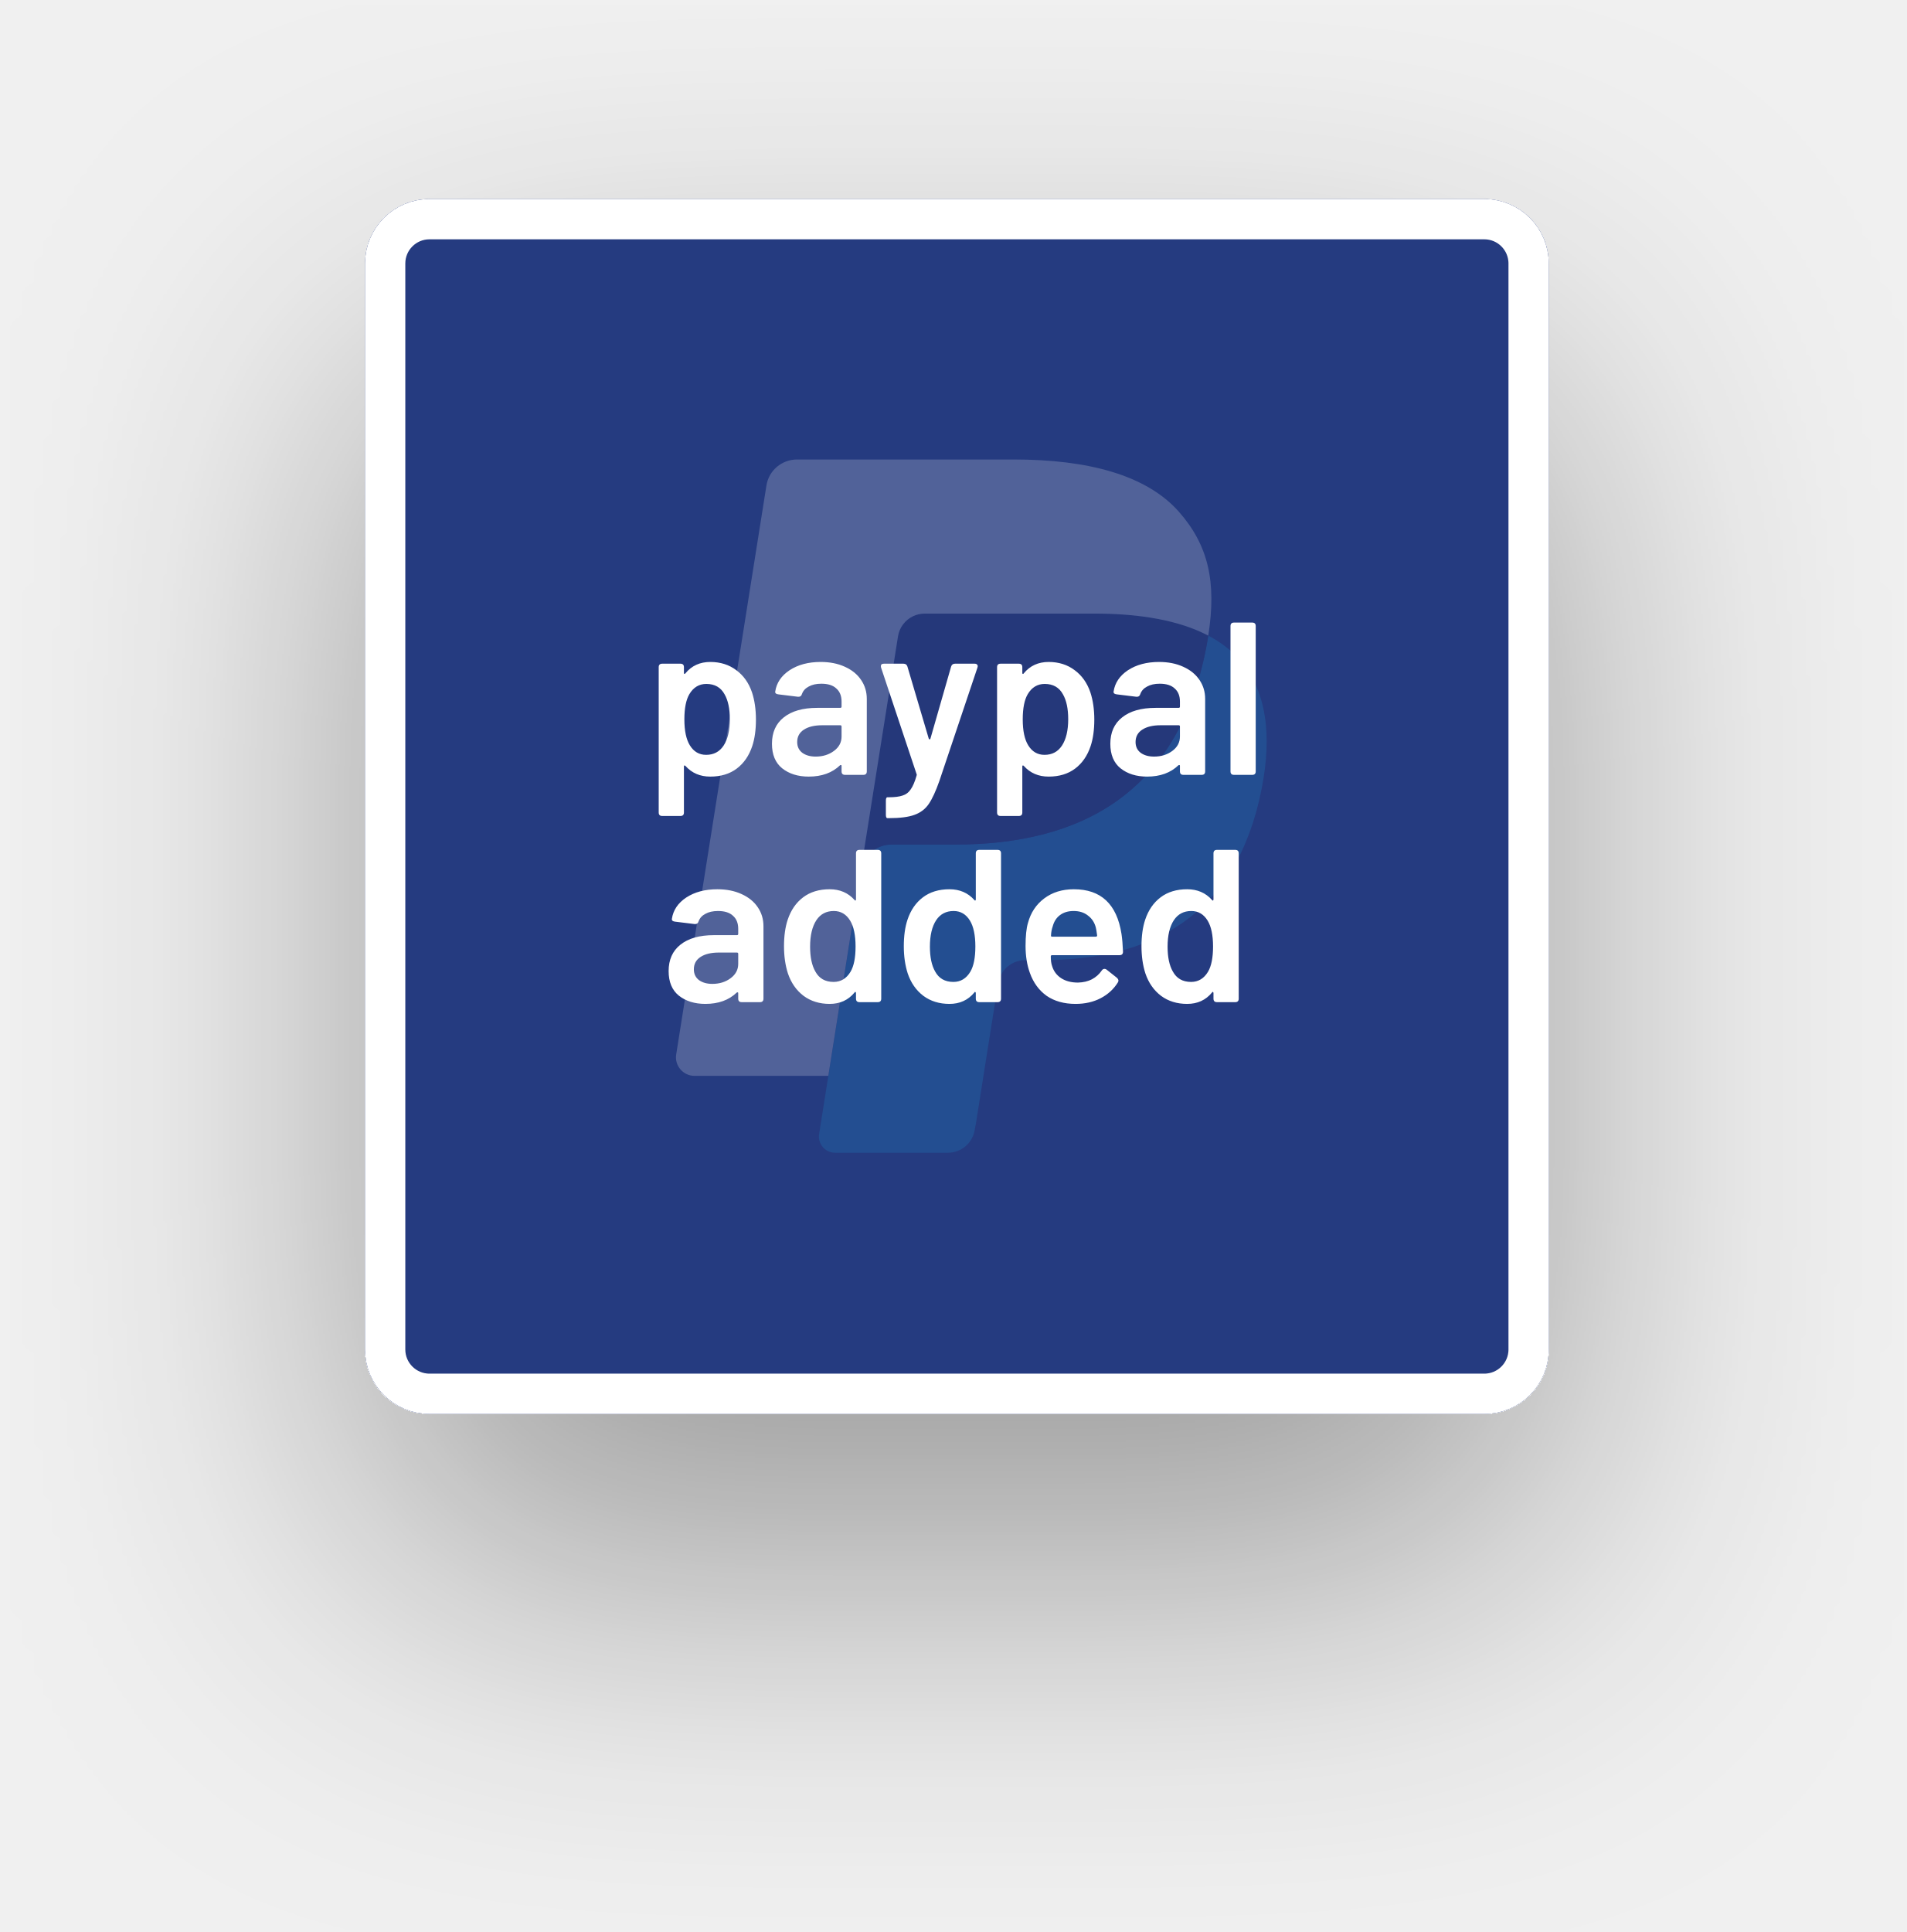
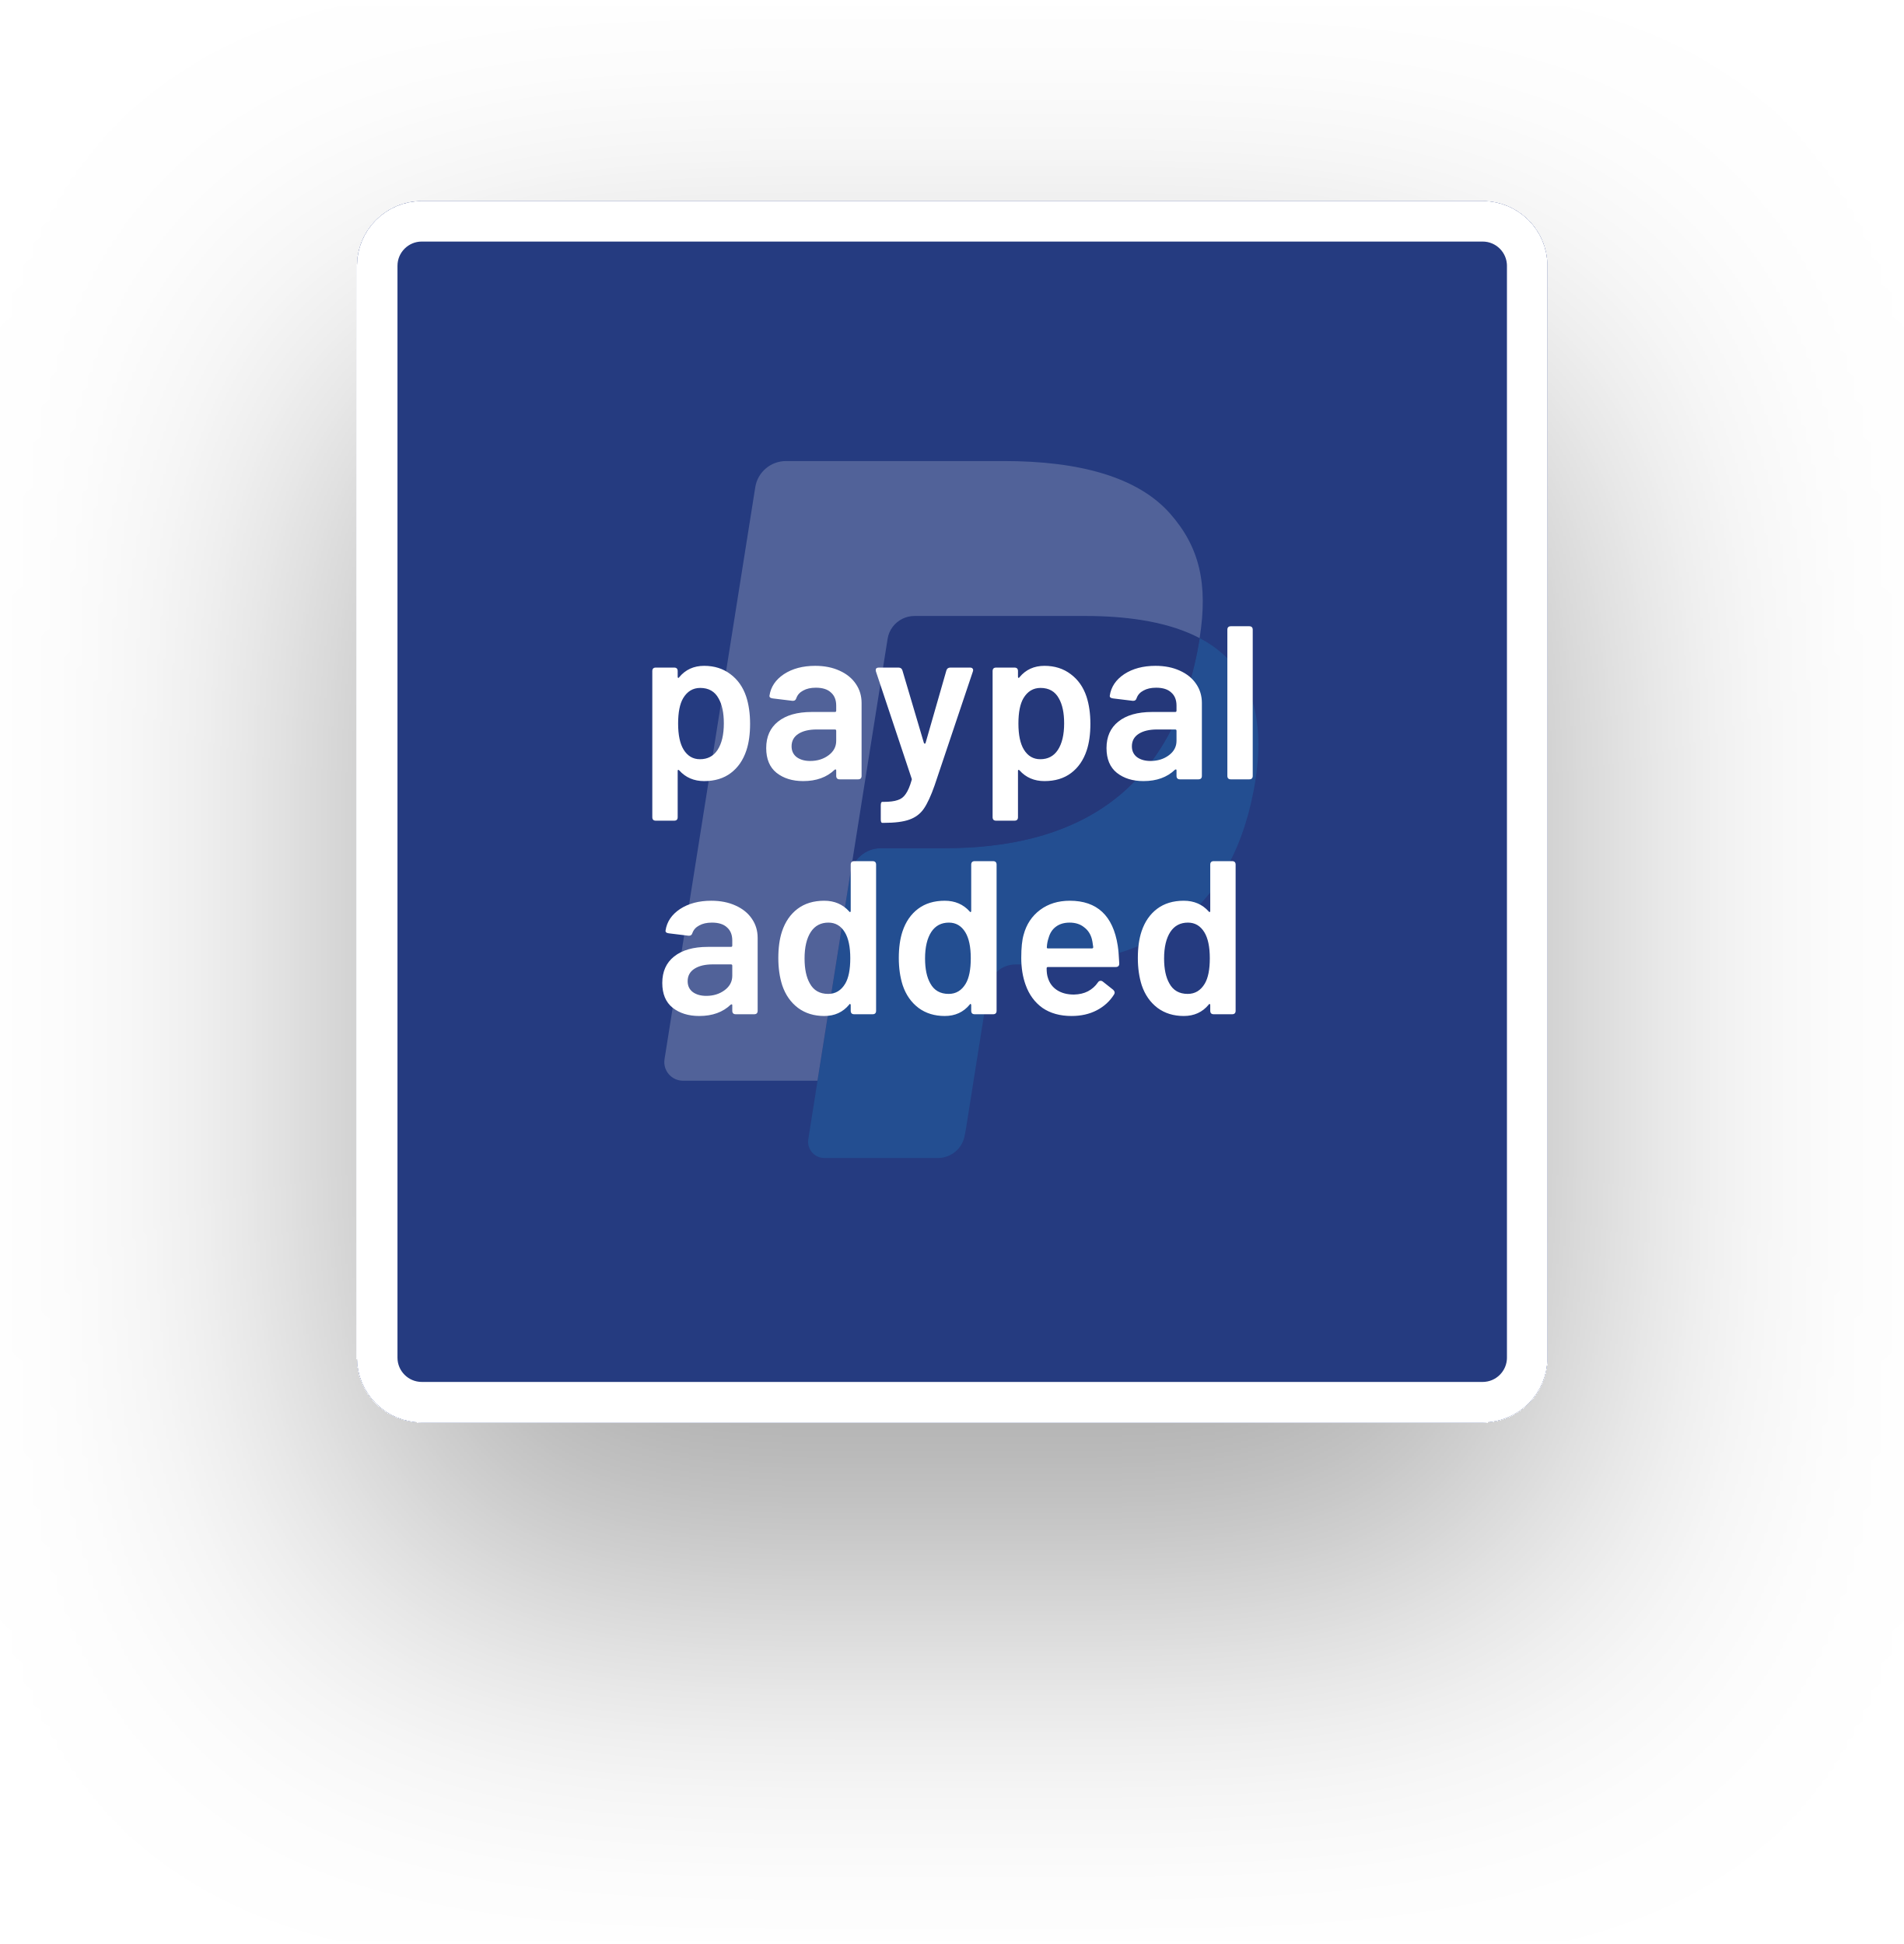
- <svg xmlns="http://www.w3.org/2000/svg" width="151" height="153" viewBox="0 0 151 153" fill="none">
-   <g filter="url(#filter0_d_2971_49049)">
-     <g clip-path="url(#clip0_2971_49049)">
-       <rect x="28.912" y="15.762" width="93.756" height="96.21" rx="5.104" fill="#253B80" />
-       <g opacity="0.2" clip-path="url(#clip1_2971_49049)">
-         <path d="M66.826 89.429L67.783 83.385L65.652 83.336H55.477L62.548 38.739C62.57 38.604 62.641 38.478 62.746 38.389C62.85 38.3 62.983 38.251 63.123 38.251H80.28C85.976 38.251 89.907 39.43 91.959 41.757C92.921 42.848 93.534 43.989 93.83 45.245C94.141 46.562 94.147 48.135 93.843 50.055L93.821 50.195V51.425L94.783 51.967C95.594 52.394 96.238 52.884 96.731 53.444C97.555 54.377 98.087 55.564 98.312 56.97C98.544 58.416 98.467 60.138 98.087 62.086C97.648 64.327 96.938 66.279 95.98 67.877C95.098 69.349 93.975 70.57 92.641 71.516C91.368 72.414 89.856 73.097 88.145 73.533C86.488 73.963 84.599 74.179 82.526 74.179H81.191C80.236 74.179 79.309 74.521 78.581 75.134C77.851 75.76 77.368 76.615 77.22 77.55L77.119 78.094L75.429 88.746L75.352 89.138C75.332 89.261 75.297 89.323 75.246 89.365C75.2 89.403 75.135 89.429 75.07 89.429H66.826Z" fill="#253B80" />
-         <path d="M95.7 50.336C95.649 50.662 95.591 50.995 95.525 51.337C93.262 62.891 85.521 66.883 75.635 66.883H70.601C69.391 66.883 68.373 67.756 68.184 68.942L65.607 85.2L64.877 89.808C64.755 90.587 65.358 91.289 66.148 91.289H75.077C76.134 91.289 77.032 90.525 77.198 89.488L77.286 89.037L78.967 78.426L79.075 77.844C79.24 76.803 80.14 76.039 81.197 76.039H82.532C91.182 76.039 97.954 72.546 99.933 62.438C100.76 58.215 100.332 54.69 98.144 52.21C97.482 51.462 96.661 50.842 95.7 50.336Z" fill="#179BD7" />
-         <path d="M93.335 49.398C92.989 49.298 92.632 49.207 92.266 49.125C91.899 49.045 91.522 48.974 91.134 48.912C89.777 48.694 88.29 48.59 86.697 48.59H73.249C72.918 48.59 72.603 48.664 72.321 48.799C71.701 49.096 71.24 49.68 71.129 50.395L68.268 68.417L68.186 68.943C68.374 67.756 69.393 66.883 70.602 66.883H75.636C85.522 66.883 93.263 62.89 95.526 51.337C95.594 50.995 95.65 50.662 95.702 50.336C95.129 50.034 94.509 49.776 93.841 49.556C93.677 49.501 93.507 49.449 93.335 49.398Z" fill="#222D65" />
-         <path d="M71.125 50.395C71.236 49.68 71.697 49.096 72.317 48.801C72.601 48.666 72.913 48.592 73.245 48.592H86.693C88.286 48.592 89.773 48.695 91.13 48.914C91.518 48.976 91.895 49.047 92.262 49.127C92.628 49.209 92.985 49.3 93.331 49.4C93.502 49.45 93.673 49.503 93.839 49.556C94.507 49.776 95.127 50.036 95.699 50.337C96.373 46.066 95.694 43.159 93.373 40.527C90.814 37.629 86.195 36.388 80.285 36.388H63.127C61.92 36.388 60.89 37.261 60.704 38.449L53.557 83.505C53.416 84.396 54.108 85.2 55.011 85.2H65.604L68.264 68.417L71.125 50.395Z" fill="white" />
+ <svg xmlns="http://www.w3.org/2000/svg" width="235" height="240" viewBox="0 0 235 240" fill="none">
+   <rect width="235" height="240" fill="#4D4D4D" />
+   <rect x="-533.915" y="-437.5" width="785" height="693" rx="4.5" fill="white" />
+   <g filter="url(#filter0_d_1780_31329)">
+     <g clip-path="url(#clip0_1780_31329)">
+       <rect x="-175.196" y="20.642" width="146.94" height="150.787" rx="8" fill="#0D7CFF" />
+     </g>
+     <rect x="-172.696" y="23.142" width="141.94" height="145.787" rx="5.5" stroke="white" stroke-width="5" />
+   </g>
+   <g filter="url(#filter1_d_1780_31329)">
+     <g clip-path="url(#clip1_1780_31329)">
+       <rect x="44.06" y="24.822" width="146.94" height="150.787" rx="8" fill="#253B80" />
+       <g opacity="0.2">
+         <path d="M102.822 140.049L104.321 130.577L100.981 130.5H85.033L96.116 60.604C96.151 60.393 96.262 60.196 96.426 60.056C96.589 59.917 96.799 59.84 97.016 59.84H123.907C132.834 59.84 138.995 61.688 142.211 65.334C143.719 67.045 144.68 68.833 145.144 70.8C145.631 72.865 145.64 75.331 145.164 78.34L145.13 78.559V80.487L146.638 81.336C147.908 82.006 148.917 82.773 149.691 83.652C150.981 85.114 151.815 86.974 152.168 89.178C152.532 91.445 152.411 94.142 151.815 97.196C151.127 100.709 150.015 103.768 148.512 106.272C147.131 108.578 145.37 110.492 143.281 111.974C141.285 113.383 138.914 114.452 136.234 115.137C133.637 115.809 130.675 116.149 127.427 116.149H125.334C123.838 116.149 122.385 116.685 121.244 117.646C120.1 118.627 119.343 119.967 119.111 121.432L118.953 122.285L116.304 138.98L116.184 139.593C116.152 139.787 116.098 139.884 116.017 139.949C115.946 140.009 115.843 140.049 115.742 140.049H102.822Z" fill="#253B80" />
+         <path d="M148.074 78.781C147.994 79.291 147.902 79.813 147.799 80.349C144.253 98.458 132.121 104.714 116.626 104.714H108.736C106.841 104.714 105.244 106.083 104.949 107.942L100.91 133.422L99.766 140.644C99.574 141.865 100.52 142.965 101.758 142.965H115.751C117.408 142.965 118.816 141.768 119.077 140.142L119.214 139.435L121.849 122.806L122.018 121.894C122.276 120.263 123.687 119.065 125.344 119.065H127.436C140.993 119.065 151.606 113.59 154.708 97.748C156.004 91.13 155.333 85.604 151.904 81.718C150.867 80.546 149.579 79.573 148.074 78.781Z" fill="#179BD7" />
+         <path d="M144.366 77.31C143.824 77.154 143.265 77.011 142.691 76.883C142.115 76.757 141.525 76.646 140.917 76.549C138.79 76.207 136.459 76.044 133.962 76.044H112.885C112.367 76.044 111.873 76.161 111.432 76.372C110.46 76.837 109.738 77.752 109.563 78.873L105.079 107.119L104.95 107.943C105.245 106.084 106.842 104.715 108.737 104.715H116.627C132.122 104.715 144.254 98.456 147.8 80.35C147.906 79.814 147.995 79.292 148.075 78.782C147.178 78.308 146.206 77.903 145.16 77.558C144.902 77.473 144.635 77.39 144.366 77.31Z" fill="#222D65" />
+         <path d="M109.554 78.872C109.729 77.751 110.452 76.836 111.424 76.374C111.868 76.163 112.358 76.046 112.877 76.046H133.954C136.451 76.046 138.781 76.209 140.908 76.551C141.516 76.648 142.107 76.759 142.683 76.885C143.256 77.013 143.815 77.155 144.357 77.312C144.627 77.392 144.893 77.475 145.154 77.557C146.201 77.902 147.172 78.31 148.07 78.781C149.125 72.088 148.061 67.532 144.423 63.406C140.412 58.864 133.174 56.919 123.911 56.919H97.021C95.129 56.919 93.515 58.288 93.222 60.15L82.022 130.764C81.801 132.161 82.885 133.422 84.301 133.422H100.902L105.071 107.118L109.554 78.872Z" fill="white" />
      </g>
-       <rect x="97.568" y="138.724" width="246.335" height="65.712" transform="rotate(-50.9604 97.5684 138.724)" fill="white" fill-opacity="0.17" />
-       <path d="M59.563 54.834C59.769 55.466 59.873 56.184 59.873 56.987C59.873 57.803 59.775 58.504 59.58 59.089C59.327 59.847 58.919 60.439 58.357 60.864C57.794 61.289 57.093 61.501 56.255 61.501C55.451 61.501 54.796 61.22 54.291 60.657C54.268 60.623 54.239 60.611 54.205 60.623C54.182 60.623 54.17 60.645 54.17 60.691V64.344C54.17 64.527 54.079 64.619 53.895 64.619H52.448C52.264 64.619 52.172 64.527 52.172 64.344V52.836C52.172 52.652 52.264 52.56 52.448 52.56H53.895C54.079 52.56 54.17 52.652 54.17 52.836V53.284C54.17 53.33 54.182 53.358 54.205 53.37C54.239 53.381 54.268 53.364 54.291 53.318C54.785 52.721 55.44 52.422 56.255 52.422C57.059 52.422 57.748 52.641 58.322 53.077C58.897 53.502 59.31 54.088 59.563 54.834ZM57.306 59.055C57.639 58.55 57.805 57.849 57.805 56.953C57.805 56.126 57.668 55.471 57.392 54.989C57.093 54.438 56.611 54.162 55.945 54.162C55.371 54.162 54.923 54.432 54.601 54.972C54.337 55.42 54.205 56.086 54.205 56.97C54.205 57.866 54.349 58.55 54.636 59.02C54.946 59.526 55.376 59.778 55.928 59.778C56.525 59.778 56.984 59.537 57.306 59.055ZM65.001 52.422C65.725 52.422 66.362 52.549 66.913 52.801C67.476 53.054 67.907 53.404 68.205 53.852C68.504 54.289 68.653 54.788 68.653 55.351V61.088C68.653 61.271 68.561 61.363 68.378 61.363H66.931C66.747 61.363 66.655 61.271 66.655 61.088V60.657C66.655 60.611 66.644 60.588 66.621 60.588C66.597 60.577 66.569 60.582 66.534 60.605C65.914 61.203 65.087 61.501 64.054 61.501C63.204 61.501 62.503 61.283 61.952 60.846C61.412 60.41 61.142 59.761 61.142 58.9C61.142 58.004 61.452 57.309 62.072 56.815C62.704 56.31 63.589 56.057 64.725 56.057H66.552C66.621 56.057 66.655 56.023 66.655 55.954V55.558C66.655 55.11 66.517 54.765 66.242 54.524C65.977 54.271 65.581 54.145 65.053 54.145C64.651 54.145 64.318 54.22 64.054 54.369C63.789 54.507 63.611 54.702 63.52 54.955C63.474 55.115 63.37 55.19 63.209 55.179L61.659 54.989C61.567 54.978 61.498 54.955 61.452 54.92C61.406 54.874 61.389 54.823 61.401 54.765C61.504 54.076 61.883 53.513 62.538 53.077C63.204 52.641 64.025 52.422 65.001 52.422ZM64.605 59.916C65.168 59.916 65.65 59.767 66.052 59.468C66.454 59.17 66.655 58.791 66.655 58.331V57.539C66.655 57.47 66.621 57.435 66.552 57.435H65.122C64.513 57.435 64.031 57.55 63.675 57.78C63.319 58.01 63.141 58.337 63.141 58.762C63.141 59.13 63.278 59.417 63.554 59.623C63.83 59.819 64.18 59.916 64.605 59.916ZM70.285 64.791C70.205 64.791 70.165 64.7 70.165 64.516V63.413C70.165 63.23 70.205 63.138 70.285 63.138H70.388C70.859 63.138 71.227 63.092 71.491 63C71.755 62.919 71.968 62.759 72.128 62.517C72.301 62.276 72.456 61.915 72.594 61.432C72.617 61.375 72.617 61.329 72.594 61.294L69.785 52.87C69.774 52.836 69.768 52.795 69.768 52.75C69.768 52.623 69.849 52.56 70.009 52.56H71.56C71.721 52.56 71.824 52.635 71.87 52.784L73.558 58.486C73.581 58.532 73.604 58.555 73.627 58.555C73.662 58.555 73.685 58.532 73.696 58.486L75.333 52.784C75.379 52.635 75.482 52.56 75.643 52.56H77.193C77.297 52.56 77.365 52.589 77.4 52.646C77.446 52.692 77.452 52.767 77.417 52.87L74.402 61.846C74.115 62.661 73.834 63.27 73.558 63.672C73.283 64.074 72.904 64.361 72.421 64.533C71.95 64.705 71.278 64.791 70.406 64.791H70.285ZM86.363 54.834C86.569 55.466 86.673 56.184 86.673 56.987C86.673 57.803 86.575 58.504 86.38 59.089C86.127 59.847 85.719 60.439 85.157 60.864C84.594 61.289 83.893 61.501 83.055 61.501C82.251 61.501 81.596 61.22 81.091 60.657C81.068 60.623 81.039 60.611 81.005 60.623C80.982 60.623 80.971 60.645 80.971 60.691V64.344C80.971 64.527 80.879 64.619 80.695 64.619H79.248C79.064 64.619 78.972 64.527 78.972 64.344V52.836C78.972 52.652 79.064 52.56 79.248 52.56H80.695C80.879 52.56 80.971 52.652 80.971 52.836V53.284C80.971 53.33 80.982 53.358 81.005 53.37C81.039 53.381 81.068 53.364 81.091 53.318C81.585 52.721 82.24 52.422 83.055 52.422C83.859 52.422 84.548 52.641 85.122 53.077C85.697 53.502 86.11 54.088 86.363 54.834ZM84.106 59.055C84.439 58.55 84.606 57.849 84.606 56.953C84.606 56.126 84.468 55.471 84.192 54.989C83.893 54.438 83.411 54.162 82.745 54.162C82.171 54.162 81.723 54.432 81.401 54.972C81.137 55.42 81.005 56.086 81.005 56.97C81.005 57.866 81.148 58.55 81.436 59.02C81.746 59.526 82.176 59.778 82.728 59.778C83.325 59.778 83.784 59.537 84.106 59.055ZM91.801 52.422C92.525 52.422 93.162 52.549 93.713 52.801C94.276 53.054 94.707 53.404 95.005 53.852C95.304 54.289 95.453 54.788 95.453 55.351V61.088C95.453 61.271 95.362 61.363 95.178 61.363H93.731C93.547 61.363 93.455 61.271 93.455 61.088V60.657C93.455 60.611 93.444 60.588 93.421 60.588C93.398 60.577 93.369 60.582 93.334 60.605C92.714 61.203 91.887 61.501 90.854 61.501C90.004 61.501 89.303 61.283 88.752 60.846C88.212 60.41 87.942 59.761 87.942 58.9C87.942 58.004 88.252 57.309 88.873 56.815C89.504 56.31 90.388 56.057 91.525 56.057H93.352C93.421 56.057 93.455 56.023 93.455 55.954V55.558C93.455 55.11 93.317 54.765 93.042 54.524C92.777 54.271 92.381 54.145 91.853 54.145C91.451 54.145 91.118 54.22 90.854 54.369C90.59 54.507 90.412 54.702 90.32 54.955C90.274 55.115 90.17 55.19 90.01 55.179L88.459 54.989C88.367 54.978 88.298 54.955 88.252 54.92C88.206 54.874 88.189 54.823 88.201 54.765C88.304 54.076 88.683 53.513 89.338 53.077C90.004 52.641 90.825 52.422 91.801 52.422ZM91.405 59.916C91.968 59.916 92.45 59.767 92.852 59.468C93.254 59.17 93.455 58.791 93.455 58.331V57.539C93.455 57.47 93.421 57.435 93.352 57.435H91.922C91.313 57.435 90.831 57.55 90.475 57.78C90.119 58.01 89.941 58.337 89.941 58.762C89.941 59.13 90.078 59.417 90.354 59.623C90.63 59.819 90.98 59.916 91.405 59.916ZM97.735 61.363C97.552 61.363 97.46 61.271 97.46 61.088V49.58C97.46 49.396 97.552 49.304 97.735 49.304H99.183C99.366 49.304 99.458 49.396 99.458 49.58V61.088C99.458 61.271 99.366 61.363 99.183 61.363H97.735ZM56.816 70.422C57.54 70.422 58.177 70.549 58.729 70.801C59.291 71.054 59.722 71.404 60.021 71.852C60.319 72.289 60.469 72.788 60.469 73.351V79.088C60.469 79.271 60.377 79.363 60.193 79.363H58.746C58.562 79.363 58.47 79.271 58.47 79.088V78.657C58.47 78.611 58.459 78.588 58.436 78.588C58.413 78.577 58.384 78.582 58.35 78.605C57.73 79.203 56.903 79.501 55.869 79.501C55.019 79.501 54.318 79.283 53.767 78.847C53.227 78.41 52.958 77.761 52.958 76.9C52.958 76.004 53.268 75.309 53.888 74.815C54.519 74.31 55.404 74.057 56.541 74.057H58.367C58.436 74.057 58.47 74.023 58.47 73.954V73.558C58.47 73.11 58.332 72.765 58.057 72.524C57.793 72.271 57.396 72.145 56.868 72.145C56.466 72.145 56.133 72.22 55.869 72.369C55.605 72.507 55.427 72.702 55.335 72.955C55.289 73.115 55.185 73.19 55.025 73.179L53.474 72.989C53.382 72.978 53.313 72.955 53.268 72.92C53.222 72.874 53.204 72.823 53.216 72.765C53.319 72.076 53.698 71.513 54.353 71.077C55.019 70.641 55.84 70.422 56.816 70.422ZM56.42 77.916C56.983 77.916 57.465 77.767 57.867 77.468C58.269 77.17 58.47 76.791 58.47 76.331V75.539C58.47 75.47 58.436 75.435 58.367 75.435H56.937C56.328 75.435 55.846 75.55 55.49 75.78C55.134 76.01 54.956 76.337 54.956 76.762C54.956 77.129 55.094 77.417 55.369 77.623C55.645 77.819 55.995 77.916 56.42 77.916ZM67.798 67.58C67.798 67.396 67.89 67.304 68.074 67.304H69.521C69.705 67.304 69.797 67.396 69.797 67.58V79.088C69.797 79.271 69.705 79.363 69.521 79.363H68.074C67.89 79.363 67.798 79.271 67.798 79.088V78.64C67.798 78.594 67.781 78.565 67.746 78.554C67.724 78.542 67.701 78.559 67.678 78.605C67.184 79.203 66.529 79.501 65.714 79.501C64.91 79.501 64.221 79.289 63.646 78.864C63.072 78.427 62.659 77.836 62.406 77.089C62.199 76.446 62.096 75.728 62.096 74.936C62.096 74.12 62.194 73.42 62.389 72.834C62.642 72.076 63.049 71.485 63.612 71.06C64.175 70.635 64.875 70.422 65.714 70.422C66.518 70.422 67.172 70.704 67.678 71.266C67.701 71.301 67.724 71.318 67.746 71.318C67.781 71.307 67.798 71.278 67.798 71.232V67.58ZM67.368 76.951C67.632 76.504 67.764 75.837 67.764 74.953C67.764 74.057 67.62 73.374 67.333 72.903C67.023 72.398 66.592 72.145 66.041 72.145C65.444 72.145 64.984 72.386 64.663 72.868C64.33 73.374 64.163 74.075 64.163 74.97C64.163 75.797 64.301 76.452 64.577 76.934C64.875 77.486 65.358 77.761 66.024 77.761C66.598 77.761 67.046 77.491 67.368 76.951ZM77.287 67.58C77.287 67.396 77.379 67.304 77.562 67.304H79.01C79.193 67.304 79.285 67.396 79.285 67.58V79.088C79.285 79.271 79.193 79.363 79.01 79.363H77.562C77.379 79.363 77.287 79.271 77.287 79.088V78.64C77.287 78.594 77.269 78.565 77.235 78.554C77.212 78.542 77.189 78.559 77.166 78.605C76.672 79.203 76.018 79.501 75.202 79.501C74.398 79.501 73.709 79.289 73.135 78.864C72.561 78.427 72.147 77.836 71.895 77.089C71.688 76.446 71.585 75.728 71.585 74.936C71.585 74.12 71.682 73.42 71.877 72.834C72.13 72.076 72.538 71.485 73.1 71.06C73.663 70.635 74.364 70.422 75.202 70.422C76.006 70.422 76.661 70.704 77.166 71.266C77.189 71.301 77.212 71.318 77.235 71.318C77.269 71.307 77.287 71.278 77.287 71.232V67.58ZM76.856 76.951C77.12 76.504 77.252 75.837 77.252 74.953C77.252 74.057 77.109 73.374 76.822 72.903C76.511 72.398 76.081 72.145 75.53 72.145C74.932 72.145 74.473 72.386 74.151 72.868C73.818 73.374 73.652 74.075 73.652 74.97C73.652 75.797 73.79 76.452 74.065 76.934C74.364 77.486 74.846 77.761 75.512 77.761C76.087 77.761 76.534 77.491 76.856 76.951ZM85.38 77.813C85.805 77.801 86.172 77.715 86.482 77.554C86.804 77.382 87.062 77.152 87.258 76.865C87.315 76.773 87.39 76.728 87.482 76.728C87.539 76.728 87.591 76.745 87.637 76.779L88.464 77.434C88.544 77.514 88.584 77.589 88.584 77.658C88.584 77.704 88.567 77.755 88.532 77.813C88.199 78.341 87.746 78.755 87.171 79.053C86.597 79.352 85.937 79.501 85.19 79.501C84.283 79.501 83.519 79.289 82.899 78.864C82.29 78.427 81.848 77.824 81.573 77.055C81.343 76.423 81.228 75.711 81.228 74.919C81.228 74.126 81.291 73.517 81.418 73.093C81.636 72.277 82.067 71.628 82.71 71.146C83.353 70.663 84.134 70.422 85.052 70.422C87.2 70.422 88.458 71.6 88.825 73.954C88.883 74.333 88.923 74.804 88.946 75.367C88.946 75.55 88.854 75.642 88.67 75.642H83.33C83.261 75.642 83.226 75.677 83.226 75.746C83.226 76.056 83.261 76.308 83.33 76.504C83.456 76.917 83.697 77.239 84.053 77.468C84.409 77.698 84.852 77.813 85.38 77.813ZM85.035 72.145C84.599 72.145 84.237 72.254 83.95 72.472C83.674 72.679 83.485 72.972 83.382 73.351C83.301 73.581 83.255 73.822 83.244 74.075C83.232 74.143 83.261 74.178 83.33 74.178H86.793C86.861 74.178 86.896 74.143 86.896 74.075C86.85 73.73 86.816 73.523 86.793 73.454C86.689 73.052 86.482 72.737 86.172 72.507C85.874 72.266 85.495 72.145 85.035 72.145ZM96.112 67.58C96.112 67.396 96.204 67.304 96.388 67.304H97.835C98.019 67.304 98.111 67.396 98.111 67.58V79.088C98.111 79.271 98.019 79.363 97.835 79.363H96.388C96.204 79.363 96.112 79.271 96.112 79.088V78.64C96.112 78.594 96.095 78.565 96.061 78.554C96.038 78.542 96.015 78.559 95.992 78.605C95.498 79.203 94.843 79.501 94.028 79.501C93.224 79.501 92.535 79.289 91.961 78.864C91.386 78.427 90.973 77.836 90.72 77.089C90.513 76.446 90.41 75.728 90.41 74.936C90.41 74.12 90.508 73.42 90.703 72.834C90.956 72.076 91.363 71.485 91.926 71.06C92.489 70.635 93.189 70.422 94.028 70.422C94.832 70.422 95.487 70.704 95.992 71.266C96.015 71.301 96.038 71.318 96.061 71.318C96.095 71.307 96.112 71.278 96.112 71.232V67.58ZM95.682 76.951C95.946 76.504 96.078 75.837 96.078 74.953C96.078 74.057 95.934 73.374 95.647 72.903C95.337 72.398 94.906 72.145 94.355 72.145C93.758 72.145 93.299 72.386 92.977 72.868C92.644 73.374 92.477 74.075 92.477 74.97C92.477 75.797 92.615 76.452 92.891 76.934C93.189 77.486 93.672 77.761 94.338 77.761C94.912 77.761 95.36 77.491 95.682 76.951Z" fill="white" />
+       <rect x="151.662" y="217.537" width="386.073" height="102.988" transform="rotate(-50.9604 151.662 217.537)" fill="white" fill-opacity="0.17" />
+       <path d="M92.096 85.982C92.42 86.972 92.582 88.097 92.582 89.357C92.582 90.635 92.429 91.733 92.123 92.651C91.727 93.839 91.088 94.766 90.206 95.432C89.324 96.098 88.226 96.431 86.912 96.431C85.652 96.431 84.626 95.99 83.834 95.108C83.798 95.054 83.753 95.036 83.699 95.054C83.663 95.054 83.645 95.09 83.645 95.162V100.886C83.645 101.174 83.501 101.318 83.213 101.318H80.945C80.657 101.318 80.513 101.174 80.513 100.886V82.85C80.513 82.562 80.657 82.418 80.945 82.418H83.213C83.501 82.418 83.645 82.562 83.645 82.85V83.552C83.645 83.624 83.663 83.669 83.699 83.687C83.753 83.705 83.798 83.678 83.834 83.606C84.608 82.67 85.634 82.202 86.912 82.202C88.172 82.202 89.252 82.544 90.152 83.228C91.052 83.894 91.7 84.812 92.096 85.982ZM88.559 92.597C89.081 91.805 89.342 90.707 89.342 89.303C89.342 88.007 89.126 86.981 88.694 86.225C88.226 85.361 87.47 84.929 86.426 84.929C85.526 84.929 84.824 85.352 84.32 86.198C83.906 86.9 83.699 87.944 83.699 89.33C83.699 90.734 83.924 91.805 84.374 92.543C84.86 93.335 85.535 93.731 86.399 93.731C87.335 93.731 88.055 93.353 88.559 92.597ZM100.62 82.202C101.754 82.202 102.753 82.4 103.617 82.796C104.499 83.192 105.174 83.741 105.642 84.443C106.11 85.127 106.344 85.91 106.344 86.792V95.783C106.344 96.071 106.2 96.215 105.912 96.215H103.644C103.356 96.215 103.212 96.071 103.212 95.783V95.108C103.212 95.036 103.194 95 103.158 95C103.122 94.982 103.077 94.991 103.023 95.027C102.051 95.963 100.755 96.431 99.135 96.431C97.803 96.431 96.705 96.089 95.841 95.405C94.995 94.721 94.572 93.704 94.572 92.354C94.572 90.95 95.058 89.861 96.03 89.087C97.02 88.295 98.406 87.899 100.188 87.899H103.05C103.158 87.899 103.212 87.845 103.212 87.737V87.116C103.212 86.414 102.996 85.874 102.564 85.496C102.15 85.1 101.529 84.902 100.701 84.902C100.071 84.902 99.549 85.019 99.135 85.253C98.721 85.469 98.442 85.775 98.298 86.171C98.226 86.423 98.064 86.54 97.812 86.522L95.382 86.225C95.238 86.207 95.13 86.171 95.058 86.117C94.986 86.045 94.959 85.964 94.977 85.874C95.139 84.794 95.733 83.912 96.759 83.228C97.803 82.544 99.09 82.202 100.62 82.202ZM99.999 93.947C100.881 93.947 101.637 93.713 102.267 93.245C102.897 92.777 103.212 92.183 103.212 91.463V90.221C103.212 90.113 103.158 90.059 103.05 90.059H100.809C99.855 90.059 99.099 90.239 98.541 90.599C97.983 90.959 97.704 91.472 97.704 92.138C97.704 92.714 97.92 93.164 98.352 93.488C98.784 93.794 99.333 93.947 99.999 93.947ZM108.901 101.588C108.775 101.588 108.712 101.444 108.712 101.156V99.428C108.712 99.14 108.775 98.996 108.901 98.996H109.063C109.801 98.996 110.377 98.924 110.791 98.78C111.205 98.654 111.538 98.402 111.79 98.024C112.06 97.646 112.303 97.079 112.519 96.323C112.555 96.233 112.555 96.161 112.519 96.107L108.118 82.904C108.1 82.85 108.091 82.787 108.091 82.715C108.091 82.517 108.217 82.418 108.469 82.418H110.899C111.151 82.418 111.313 82.535 111.385 82.769L114.031 91.706C114.067 91.778 114.103 91.814 114.139 91.814C114.193 91.814 114.229 91.778 114.247 91.706L116.812 82.769C116.884 82.535 117.046 82.418 117.298 82.418H119.728C119.89 82.418 119.998 82.463 120.052 82.553C120.124 82.625 120.133 82.742 120.079 82.904L115.354 96.971C114.904 98.249 114.463 99.203 114.031 99.833C113.599 100.463 113.005 100.913 112.249 101.183C111.511 101.453 110.458 101.588 109.09 101.588H108.901ZM134.099 85.982C134.423 86.972 134.585 88.097 134.585 89.357C134.585 90.635 134.432 91.733 134.126 92.651C133.73 93.839 133.091 94.766 132.209 95.432C131.327 96.098 130.229 96.431 128.915 96.431C127.655 96.431 126.629 95.99 125.837 95.108C125.801 95.054 125.756 95.036 125.702 95.054C125.666 95.054 125.648 95.09 125.648 95.162V100.886C125.648 101.174 125.504 101.318 125.216 101.318H122.948C122.66 101.318 122.516 101.174 122.516 100.886V82.85C122.516 82.562 122.66 82.418 122.948 82.418H125.216C125.504 82.418 125.648 82.562 125.648 82.85V83.552C125.648 83.624 125.666 83.669 125.702 83.687C125.756 83.705 125.801 83.678 125.837 83.606C126.611 82.67 127.637 82.202 128.915 82.202C130.175 82.202 131.255 82.544 132.155 83.228C133.055 83.894 133.703 84.812 134.099 85.982ZM130.562 92.597C131.084 91.805 131.345 90.707 131.345 89.303C131.345 88.007 131.129 86.981 130.697 86.225C130.229 85.361 129.473 84.929 128.429 84.929C127.529 84.929 126.827 85.352 126.323 86.198C125.909 86.9 125.702 87.944 125.702 89.33C125.702 90.734 125.927 91.805 126.377 92.543C126.863 93.335 127.538 93.731 128.402 93.731C129.338 93.731 130.058 93.353 130.562 92.597ZM142.623 82.202C143.757 82.202 144.756 82.4 145.62 82.796C146.502 83.192 147.177 83.741 147.645 84.443C148.113 85.127 148.347 85.91 148.347 86.792V95.783C148.347 96.071 148.203 96.215 147.915 96.215H145.647C145.359 96.215 145.215 96.071 145.215 95.783V95.108C145.215 95.036 145.197 95 145.161 95C145.125 94.982 145.08 94.991 145.026 95.027C144.054 95.963 142.758 96.431 141.138 96.431C139.806 96.431 138.708 96.089 137.844 95.405C136.998 94.721 136.575 93.704 136.575 92.354C136.575 90.95 137.061 89.861 138.033 89.087C139.023 88.295 140.409 87.899 142.191 87.899H145.053C145.161 87.899 145.215 87.845 145.215 87.737V87.116C145.215 86.414 144.999 85.874 144.567 85.496C144.153 85.1 143.532 84.902 142.704 84.902C142.074 84.902 141.552 85.019 141.138 85.253C140.724 85.469 140.445 85.775 140.301 86.171C140.229 86.423 140.067 86.54 139.815 86.522L137.385 86.225C137.241 86.207 137.133 86.171 137.061 86.117C136.989 86.045 136.962 85.964 136.98 85.874C137.142 84.794 137.736 83.912 138.762 83.228C139.806 82.544 141.093 82.202 142.623 82.202ZM142.002 93.947C142.884 93.947 143.64 93.713 144.27 93.245C144.9 92.777 145.215 92.183 145.215 91.463V90.221C145.215 90.113 145.161 90.059 145.053 90.059H142.812C141.858 90.059 141.102 90.239 140.544 90.599C139.986 90.959 139.707 91.472 139.707 92.138C139.707 92.714 139.923 93.164 140.355 93.488C140.787 93.794 141.336 93.947 142.002 93.947ZM151.923 96.215C151.635 96.215 151.491 96.071 151.491 95.783V77.747C151.491 77.459 151.635 77.315 151.923 77.315H154.191C154.479 77.315 154.623 77.459 154.623 77.747V95.783C154.623 96.071 154.479 96.215 154.191 96.215H151.923ZM87.792 111.202C88.926 111.202 89.925 111.4 90.789 111.796C91.671 112.192 92.346 112.741 92.814 113.443C93.282 114.127 93.516 114.91 93.516 115.792V124.783C93.516 125.071 93.372 125.215 93.084 125.215H90.816C90.528 125.215 90.384 125.071 90.384 124.783V124.108C90.384 124.036 90.366 124 90.33 124C90.294 123.982 90.249 123.991 90.195 124.027C89.223 124.963 87.927 125.431 86.307 125.431C84.975 125.431 83.877 125.089 83.013 124.405C82.167 123.721 81.744 122.704 81.744 121.354C81.744 119.95 82.23 118.861 83.202 118.087C84.192 117.295 85.578 116.899 87.36 116.899H90.222C90.33 116.899 90.384 116.845 90.384 116.737V116.116C90.384 115.414 90.168 114.874 89.736 114.496C89.322 114.1 88.701 113.902 87.873 113.902C87.243 113.902 86.721 114.019 86.307 114.253C85.893 114.469 85.614 114.775 85.47 115.171C85.398 115.423 85.236 115.54 84.984 115.522L82.554 115.225C82.41 115.207 82.302 115.171 82.23 115.117C82.158 115.045 82.131 114.964 82.149 114.874C82.311 113.794 82.905 112.912 83.931 112.228C84.975 111.544 86.262 111.202 87.792 111.202ZM87.171 122.947C88.053 122.947 88.809 122.713 89.439 122.245C90.069 121.777 90.384 121.183 90.384 120.463V119.221C90.384 119.113 90.33 119.059 90.222 119.059H87.981C87.027 119.059 86.271 119.239 85.713 119.599C85.155 119.959 84.876 120.472 84.876 121.138C84.876 121.714 85.092 122.164 85.524 122.488C85.956 122.794 86.505 122.947 87.171 122.947ZM105.003 106.747C105.003 106.459 105.147 106.315 105.435 106.315H107.703C107.991 106.315 108.135 106.459 108.135 106.747V124.783C108.135 125.071 107.991 125.215 107.703 125.215H105.435C105.147 125.215 105.003 125.071 105.003 124.783V124.081C105.003 124.009 104.976 123.964 104.922 123.946C104.886 123.928 104.85 123.955 104.814 124.027C104.04 124.963 103.014 125.431 101.736 125.431C100.476 125.431 99.397 125.098 98.496 124.432C97.597 123.748 96.948 122.821 96.552 121.651C96.228 120.643 96.067 119.518 96.067 118.276C96.067 116.998 96.219 115.9 96.525 114.982C96.921 113.794 97.561 112.867 98.442 112.201C99.325 111.535 100.422 111.202 101.736 111.202C102.996 111.202 104.022 111.643 104.814 112.525C104.85 112.579 104.886 112.606 104.922 112.606C104.976 112.588 105.003 112.543 105.003 112.471V106.747ZM104.328 121.435C104.742 120.733 104.949 119.689 104.949 118.303C104.949 116.899 104.724 115.828 104.274 115.09C103.788 114.298 103.113 113.902 102.249 113.902C101.313 113.902 100.593 114.28 100.089 115.036C99.567 115.828 99.306 116.926 99.306 118.33C99.306 119.626 99.522 120.652 99.954 121.408C100.422 122.272 101.178 122.704 102.222 122.704C103.122 122.704 103.824 122.281 104.328 121.435ZM119.875 106.747C119.875 106.459 120.019 106.315 120.307 106.315H122.575C122.863 106.315 123.007 106.459 123.007 106.747V124.783C123.007 125.071 122.863 125.215 122.575 125.215H120.307C120.019 125.215 119.875 125.071 119.875 124.783V124.081C119.875 124.009 119.848 123.964 119.794 123.946C119.758 123.928 119.722 123.955 119.686 124.027C118.912 124.963 117.886 125.431 116.608 125.431C115.348 125.431 114.268 125.098 113.368 124.432C112.468 123.748 111.82 122.821 111.424 121.651C111.1 120.643 110.938 119.518 110.938 118.276C110.938 116.998 111.091 115.9 111.397 114.982C111.793 113.794 112.432 112.867 113.314 112.201C114.196 111.535 115.294 111.202 116.608 111.202C117.868 111.202 118.894 111.643 119.686 112.525C119.722 112.579 119.758 112.606 119.794 112.606C119.848 112.588 119.875 112.543 119.875 112.471V106.747ZM119.2 121.435C119.614 120.733 119.821 119.689 119.821 118.303C119.821 116.899 119.596 115.828 119.146 115.09C118.66 114.298 117.985 113.902 117.121 113.902C116.185 113.902 115.465 114.28 114.961 115.036C114.439 115.828 114.178 116.926 114.178 118.33C114.178 119.626 114.394 120.652 114.826 121.408C115.294 122.272 116.05 122.704 117.094 122.704C117.994 122.704 118.696 122.281 119.2 121.435ZM132.559 122.785C133.225 122.767 133.801 122.632 134.287 122.38C134.791 122.11 135.196 121.75 135.502 121.3C135.592 121.156 135.709 121.084 135.853 121.084C135.943 121.084 136.024 121.111 136.096 121.165L137.392 122.191C137.518 122.317 137.581 122.434 137.581 122.542C137.581 122.614 137.554 122.695 137.5 122.785C136.978 123.613 136.267 124.261 135.367 124.729C134.467 125.197 133.432 125.431 132.262 125.431C130.84 125.431 129.643 125.098 128.671 124.432C127.717 123.748 127.024 122.803 126.592 121.597C126.232 120.607 126.052 119.491 126.052 118.249C126.052 117.007 126.151 116.053 126.349 115.387C126.691 114.109 127.366 113.092 128.374 112.336C129.382 111.58 130.606 111.202 132.046 111.202C135.412 111.202 137.383 113.047 137.959 116.737C138.049 117.331 138.112 118.069 138.148 118.951C138.148 119.239 138.004 119.383 137.716 119.383H129.346C129.238 119.383 129.184 119.437 129.184 119.545C129.184 120.031 129.238 120.427 129.346 120.733C129.544 121.381 129.922 121.885 130.48 122.245C131.038 122.605 131.731 122.785 132.559 122.785ZM132.019 113.902C131.335 113.902 130.768 114.073 130.318 114.415C129.886 114.739 129.589 115.198 129.427 115.792C129.301 116.152 129.229 116.53 129.211 116.926C129.193 117.034 129.238 117.088 129.346 117.088H134.773C134.881 117.088 134.935 117.034 134.935 116.926C134.863 116.386 134.809 116.062 134.773 115.954C134.611 115.324 134.287 114.829 133.801 114.469C133.333 114.091 132.739 113.902 132.019 113.902ZM149.379 106.747C149.379 106.459 149.523 106.315 149.811 106.315H152.079C152.367 106.315 152.511 106.459 152.511 106.747V124.783C152.511 125.071 152.367 125.215 152.079 125.215H149.811C149.523 125.215 149.379 125.071 149.379 124.783V124.081C149.379 124.009 149.352 123.964 149.298 123.946C149.262 123.928 149.226 123.955 149.19 124.027C148.416 124.963 147.39 125.431 146.112 125.431C144.852 125.431 143.772 125.098 142.872 124.432C141.972 123.748 141.324 122.821 140.928 121.651C140.604 120.643 140.442 119.518 140.442 118.276C140.442 116.998 140.595 115.9 140.901 114.982C141.297 113.794 141.936 112.867 142.818 112.201C143.7 111.535 144.798 111.202 146.112 111.202C147.372 111.202 148.398 111.643 149.19 112.525C149.226 112.579 149.262 112.606 149.298 112.606C149.352 112.588 149.379 112.543 149.379 112.471V106.747ZM148.704 121.435C149.118 120.733 149.325 119.689 149.325 118.303C149.325 116.899 149.1 115.828 148.65 115.09C148.164 114.298 147.489 113.902 146.625 113.902C145.689 113.902 144.969 114.28 144.465 115.036C143.943 115.828 143.682 116.926 143.682 118.33C143.682 119.626 143.898 120.652 144.33 121.408C144.798 122.272 145.554 122.704 146.598 122.704C147.498 122.704 148.2 122.281 148.704 121.435Z" fill="white" />
    </g>
-     <rect x="30.507" y="17.357" width="90.565" height="93.02" rx="3.509" stroke="white" stroke-width="3.19" />
+     <rect x="46.56" y="27.322" width="141.94" height="145.787" rx="5.5" stroke="white" stroke-width="5" />
  </g>
+   <rect x="-533.915" y="-437.5" width="785" height="693" rx="4.5" stroke="#9747FF" stroke-dasharray="10 5" />
  <defs>
-     <filter id="filter0_d_2971_49049" x="0.838" y="0.448" width="149.904" height="152.359" filterUnits="userSpaceOnUse" color-interpolation-filters="sRGB">
+     <filter id="filter0_d_1780_31329" x="-219.196" y="-3.358" width="234.94" height="238.787" filterUnits="userSpaceOnUse" color-interpolation-filters="sRGB">
      <feFlood flood-opacity="0" result="BackgroundImageFix" />
      <feColorMatrix in="SourceAlpha" type="matrix" values="0 0 0 0 0 0 0 0 0 0 0 0 0 0 0 0 0 0 127 0" result="hardAlpha" />
-       <feOffset dy="12.761" />
-       <feGaussianBlur stdDeviation="14.037" />
+       <feOffset dy="20" />
+       <feGaussianBlur stdDeviation="22" />
      <feComposite in2="hardAlpha" operator="out" />
      <feColorMatrix type="matrix" values="0 0 0 0 0 0 0 0 0 0 0 0 0 0 0 0 0 0 0.35 0" />
-       <feBlend mode="normal" in2="BackgroundImageFix" result="effect1_dropShadow_2971_49049" />
-       <feBlend mode="normal" in="SourceGraphic" in2="effect1_dropShadow_2971_49049" result="shape" />
+       <feBlend mode="normal" in2="BackgroundImageFix" result="effect1_dropShadow_1780_31329" />
+       <feBlend mode="normal" in="SourceGraphic" in2="effect1_dropShadow_1780_31329" result="shape" />
    </filter>
-     <clipPath id="clip0_2971_49049">
-       <rect x="28.912" y="15.762" width="93.756" height="96.21" rx="5.104" fill="white" />
+     <filter id="filter1_d_1780_31329" x="0.06" y="0.822" width="234.94" height="238.787" filterUnits="userSpaceOnUse" color-interpolation-filters="sRGB">
+       <feFlood flood-opacity="0" result="BackgroundImageFix" />
+       <feColorMatrix in="SourceAlpha" type="matrix" values="0 0 0 0 0 0 0 0 0 0 0 0 0 0 0 0 0 0 127 0" result="hardAlpha" />
+       <feOffset dy="20" />
+       <feGaussianBlur stdDeviation="22" />
+       <feComposite in2="hardAlpha" operator="out" />
+       <feColorMatrix type="matrix" values="0 0 0 0 0 0 0 0 0 0 0 0 0 0 0 0 0 0 0.35 0" />
+       <feBlend mode="normal" in2="BackgroundImageFix" result="effect1_dropShadow_1780_31329" />
+       <feBlend mode="normal" in="SourceGraphic" in2="effect1_dropShadow_1780_31329" result="shape" />
+     </filter>
+     <clipPath id="clip0_1780_31329">
+       <rect x="-175.196" y="20.642" width="146.94" height="150.787" rx="8" fill="white" />
    </clipPath>
-     <clipPath id="clip1_2971_49049">
-       <rect width="49.159" height="58.673" fill="white" transform="translate(51.6328 34.5625)" />
+     <clipPath id="clip1_1780_31329">
+       <rect x="44.06" y="24.822" width="146.94" height="150.787" rx="8" fill="white" />
    </clipPath>
  </defs>
</svg>
